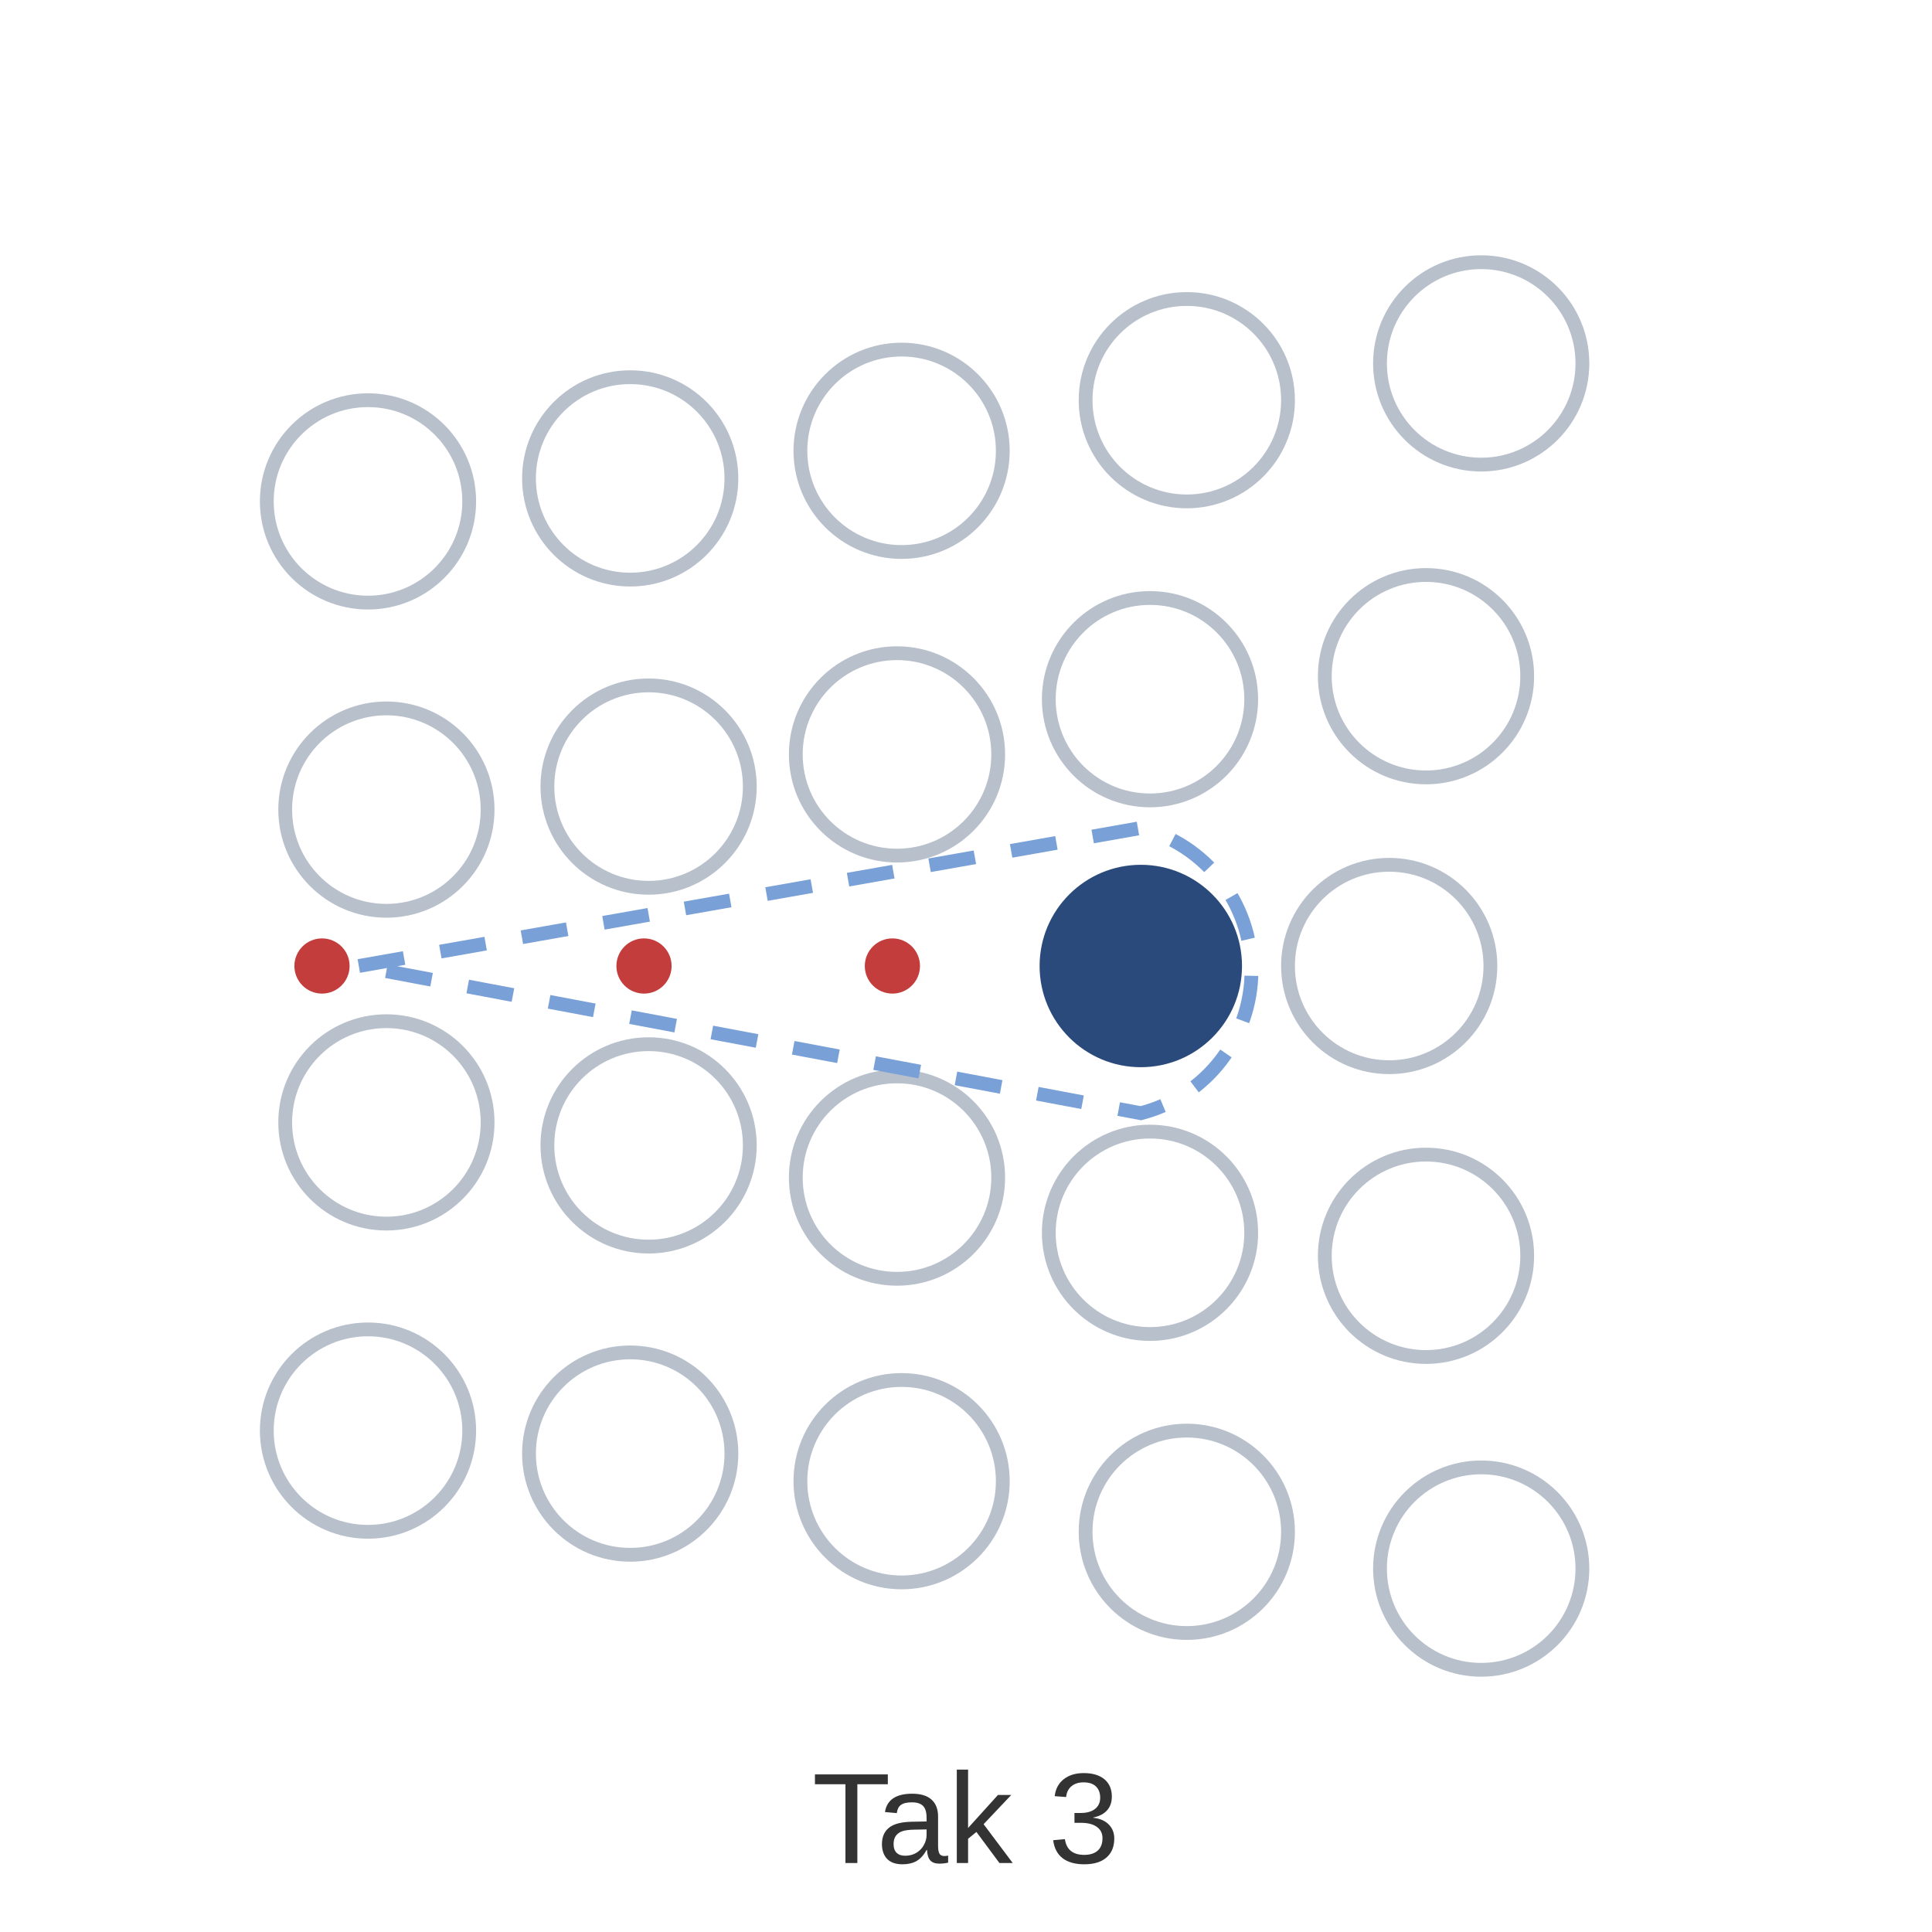
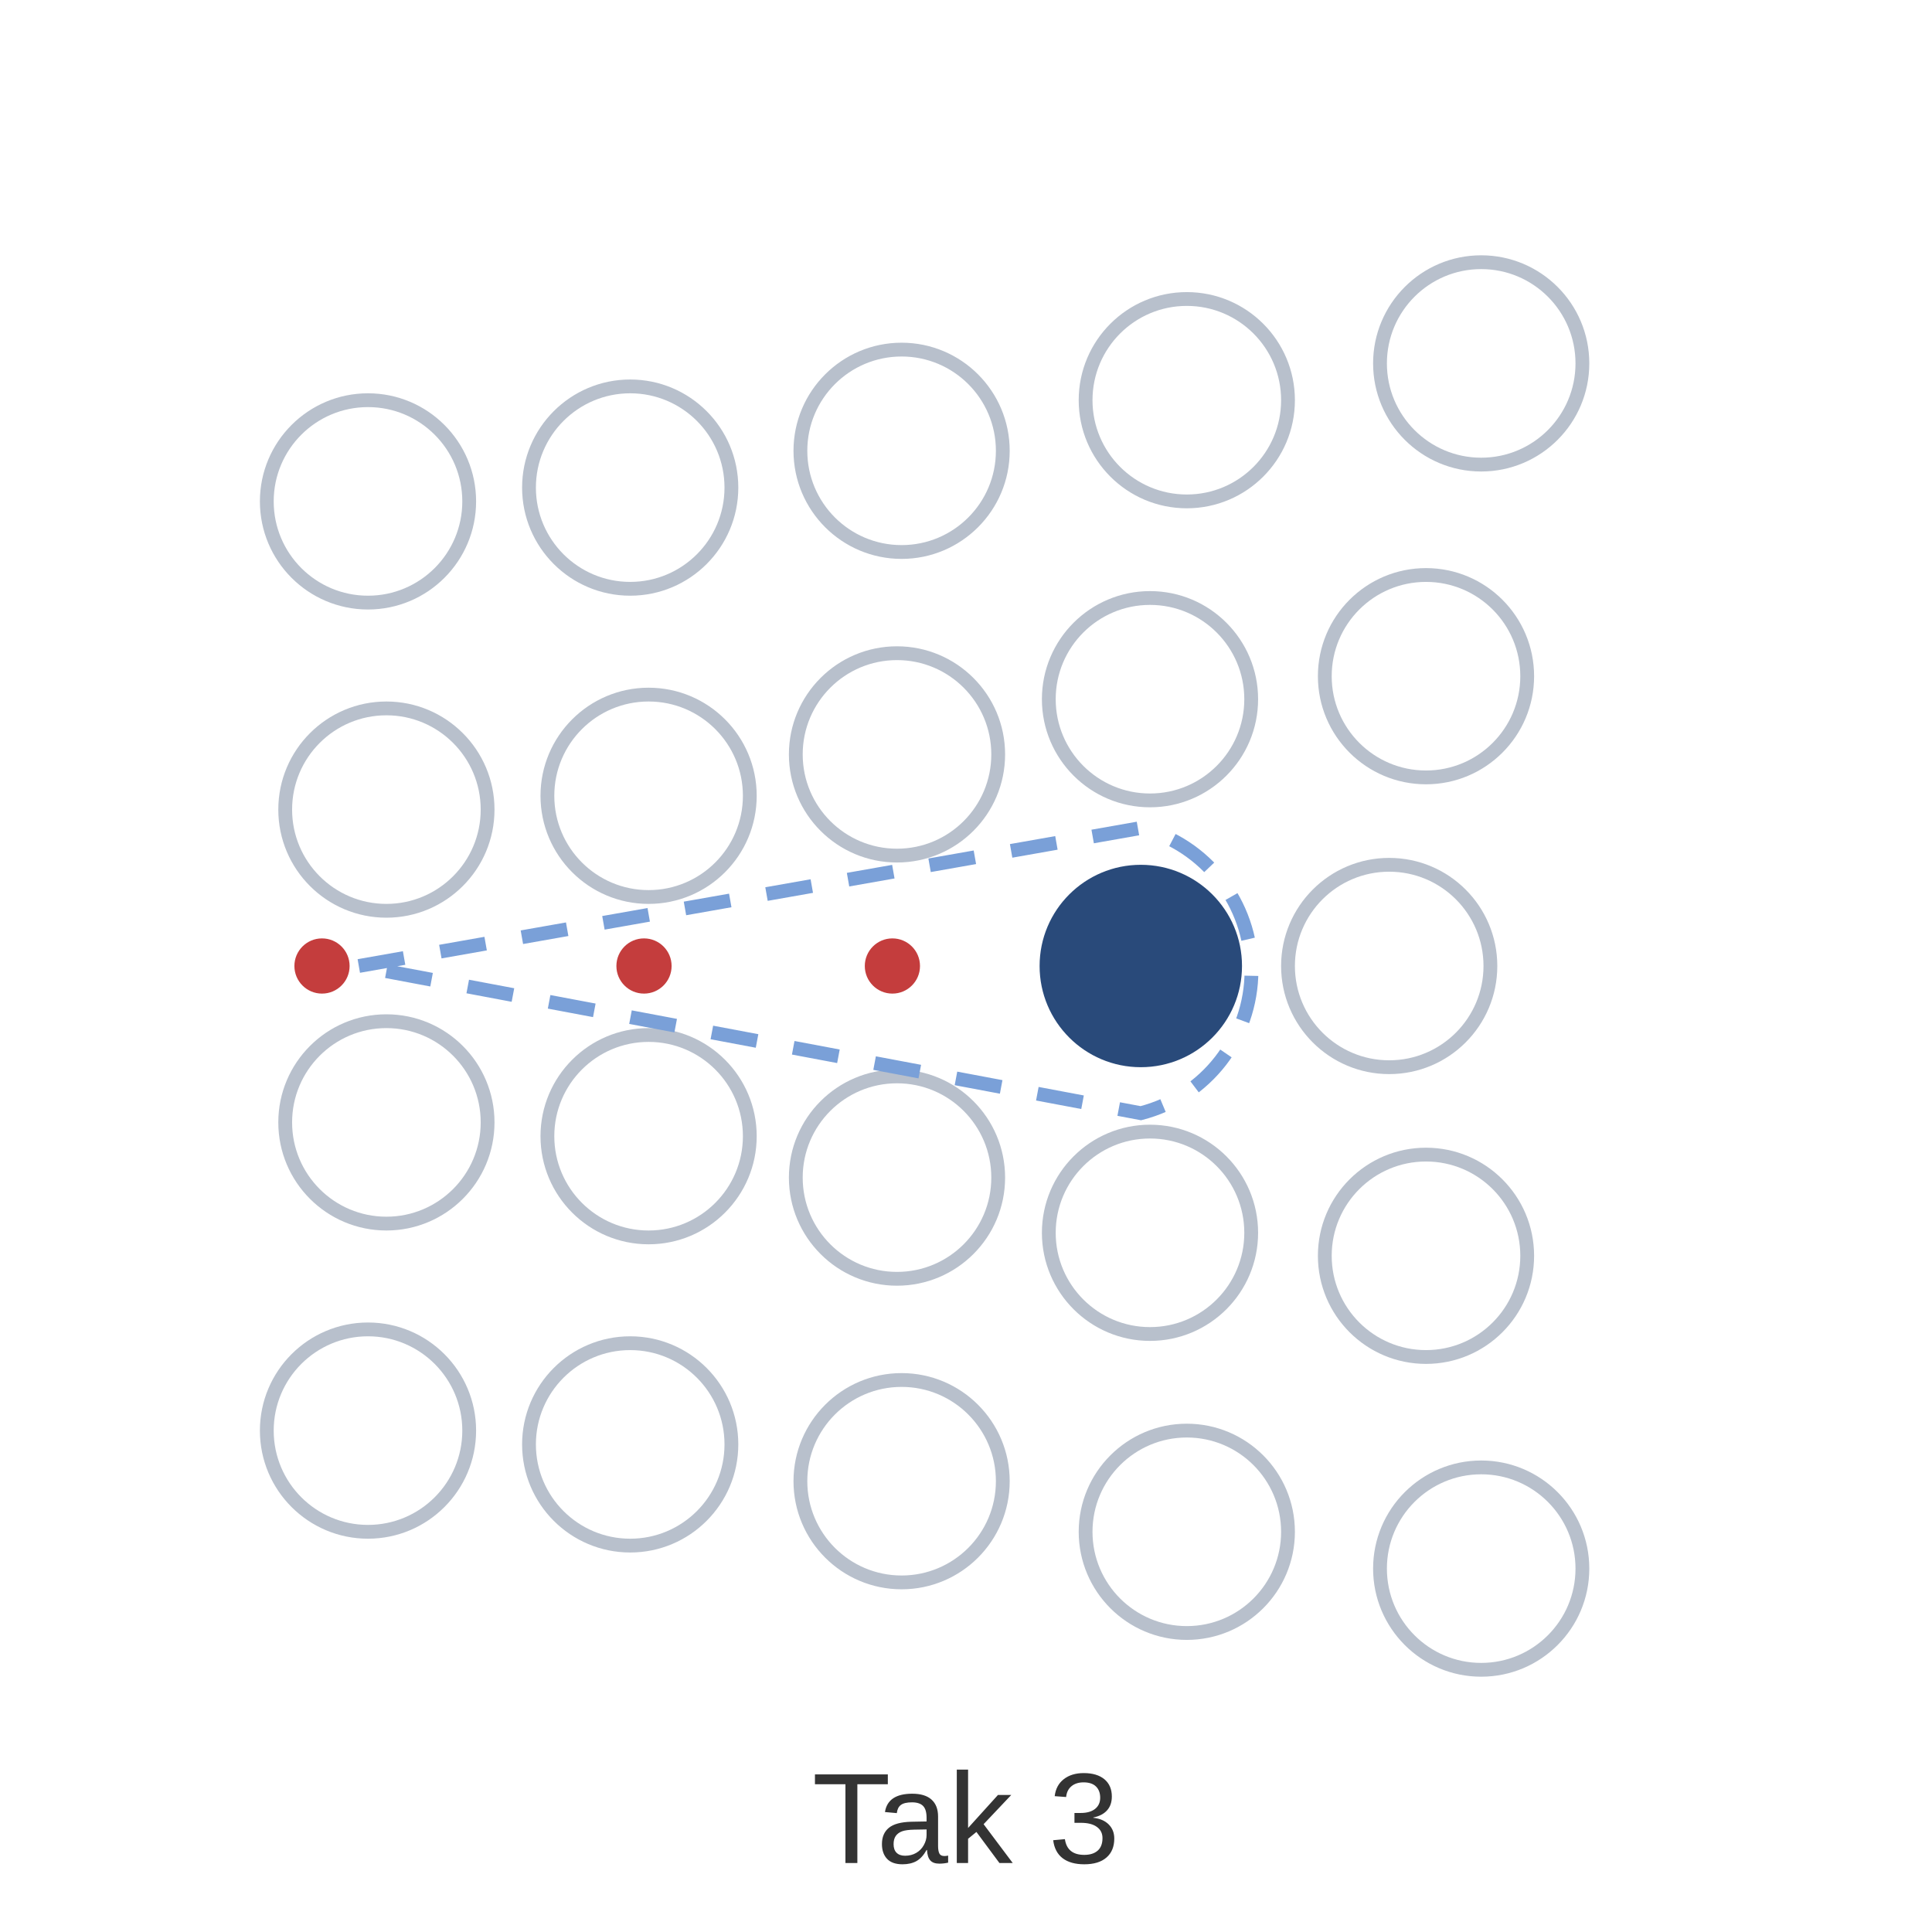
<svg xmlns="http://www.w3.org/2000/svg" width="420" height="420" viewBox="0 0 420 420">
  <rect width="100%" height="100%" fill="white" />
  <g fill="none" stroke="#b8c0cc" stroke-width="3">
    <circle cx="80" cy="109" r="22" />
-     <circle cx="137" cy="104" r="22" />
+     <circle cx="137" cy="106" r="22" />
    <circle cx="196" cy="98" r="22" />
    <circle cx="258" cy="87" r="22" />
    <circle cx="322" cy="79" r="22" />
    <circle cx="84" cy="176" r="22" />
-     <circle cx="141" cy="171" r="22" />
+     <circle cx="141" cy="173" r="22" />
    <circle cx="195" cy="164" r="22" />
    <circle cx="250" cy="152" r="22" />
    <circle cx="310" cy="147" r="22" />
    <circle cx="302" cy="210" r="22" />
    <circle cx="84" cy="244" r="22" />
-     <circle cx="141" cy="249" r="22" />
+     <circle cx="141" cy="247" r="22" />
    <circle cx="195" cy="256" r="22" />
    <circle cx="250" cy="268" r="22" />
    <circle cx="310" cy="273" r="22" />
    <circle cx="80" cy="311" r="22" />
-     <circle cx="137" cy="316" r="22" />
+     <circle cx="137" cy="314" r="22" />
    <circle cx="196" cy="322" r="22" />
    <circle cx="258" cy="333" r="22" />
    <circle cx="322" cy="341" r="22" />
  </g>
  <circle cx="248" cy="210" r="22" fill="#294a7a" />
  <circle cx="70" cy="210" r="6" fill="#c43d3d" />
  <circle cx="140" cy="210" r="6" fill="#c43d3d" />
  <circle cx="194" cy="210" r="6" fill="#c43d3d" />
  <path d="     M 78 210     L 248 180     A 32 32 0 0 1 248 242     Z" fill="none" stroke="#7aa0d8" stroke-width="3" stroke-dasharray="10 8" />
  <text x="210" y="405" text-anchor="middle" font-family="Arial, sans-serif" font-size="28" fill="#333">
    Tak 3
  </text>
</svg>
